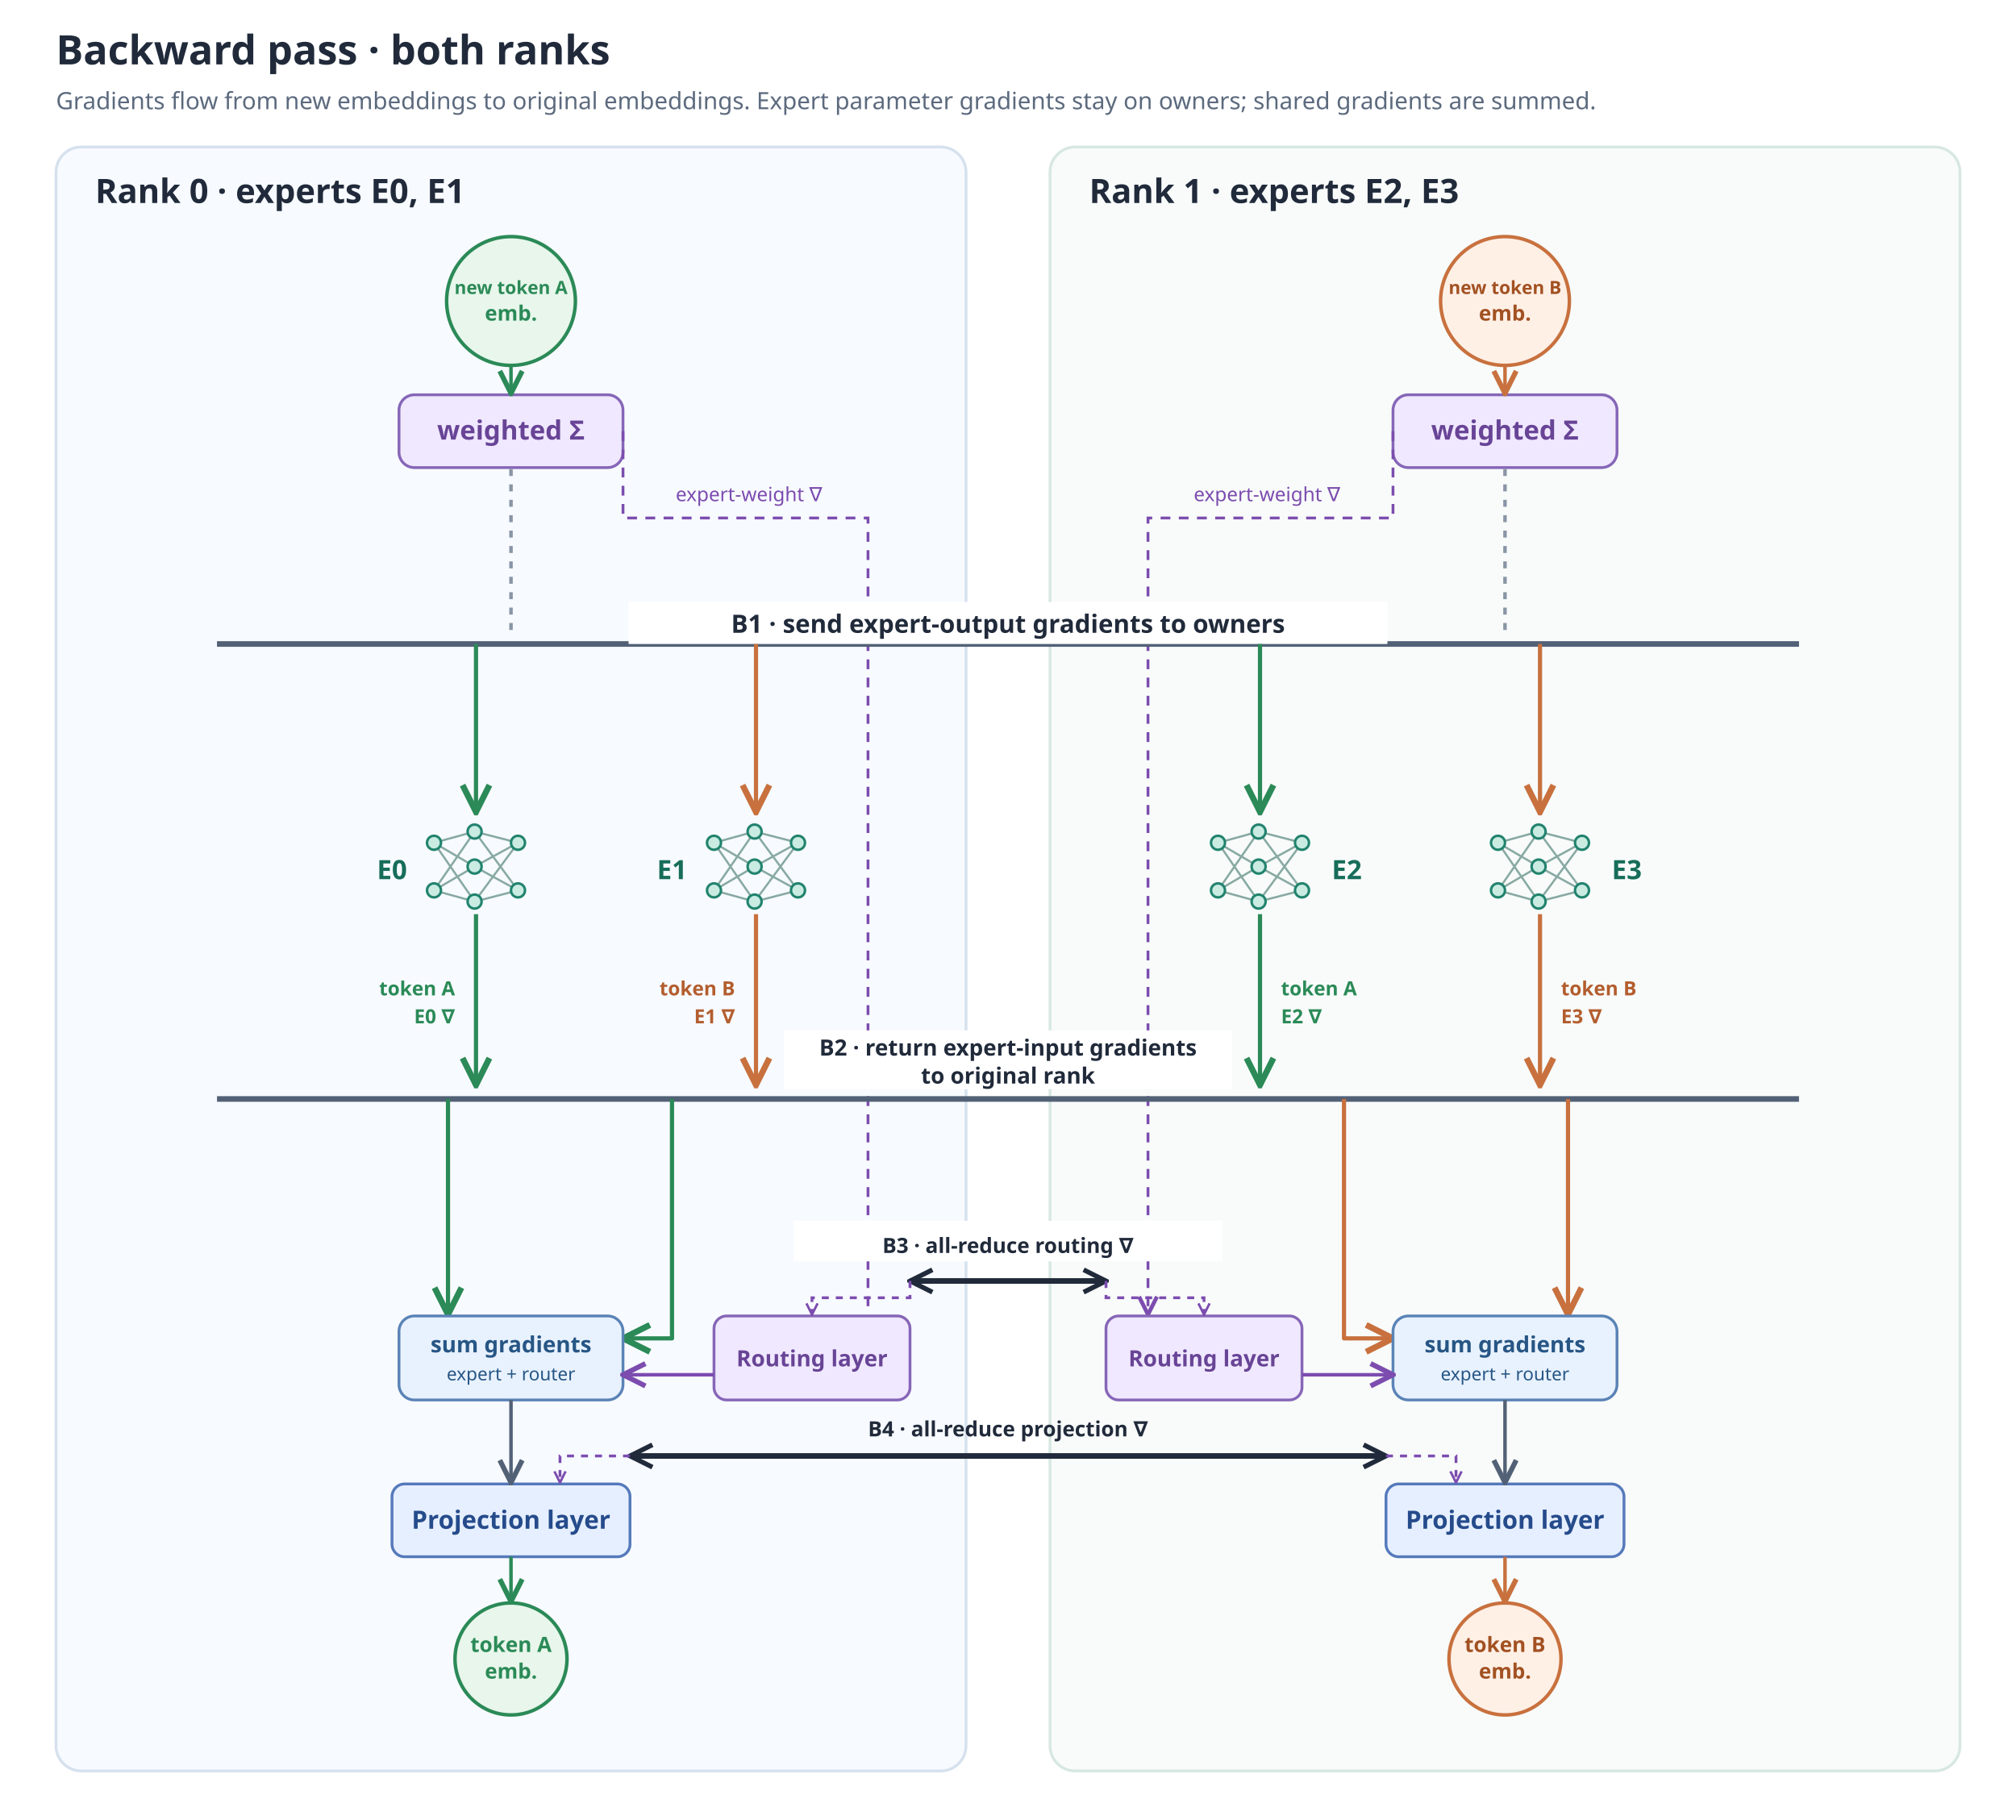
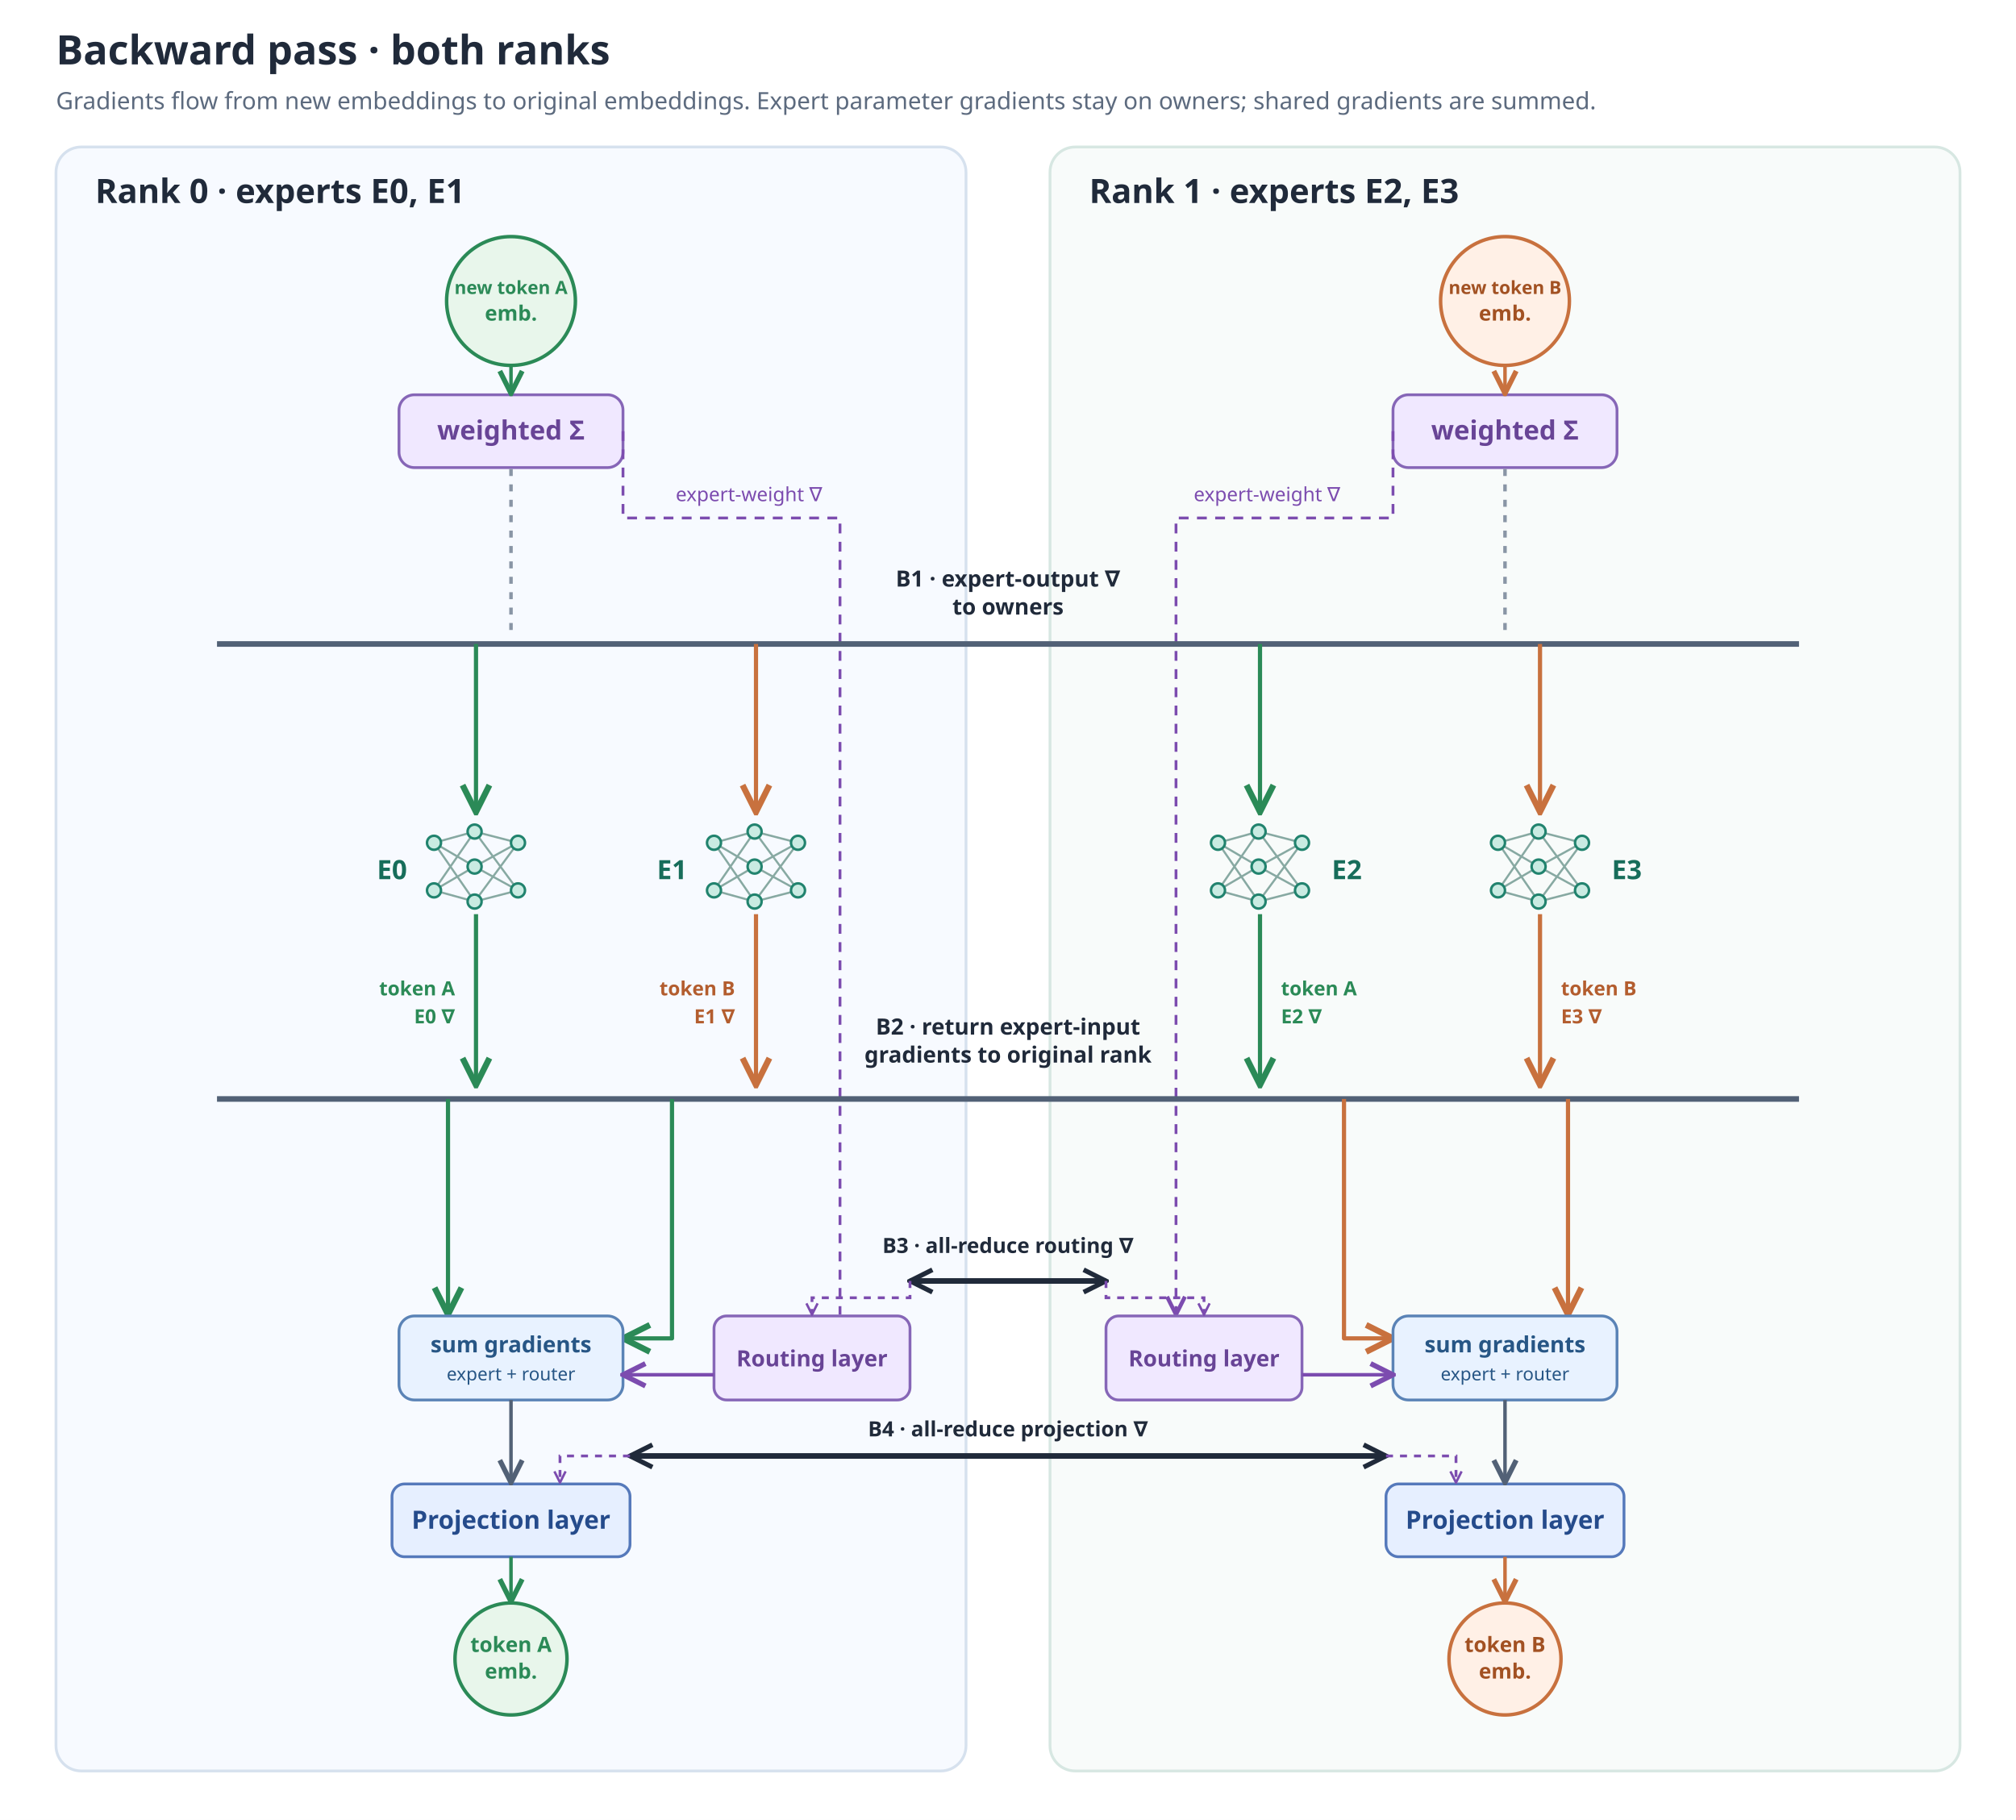
<svg xmlns="http://www.w3.org/2000/svg" xmlns:xlink="http://www.w3.org/1999/xlink" viewBox="0 0 1440 1300" role="img" aria-labelledby="title desc">
  <defs>
    <marker id="gray-arrow" viewBox="0 0 10 10" refX="9" refY="5" markerWidth="8" markerHeight="8" orient="auto">
      <path d="M1 1L9 5L1 9" fill="none" stroke="#526176" stroke-width="1.8" />
    </marker>
    <marker id="sync-arrow" viewBox="0 0 10 10" refX="9" refY="5" markerWidth="5" markerHeight="5" orient="auto-start-reverse">
      <path d="M1 1L9 5L1 9" fill="none" stroke="#202a3a" stroke-width="1.7" />
    </marker>
    <marker id="green-arrow" viewBox="0 0 10 10" refX="9" refY="5" markerWidth="8" markerHeight="8" orient="auto">
      <path d="M1 1L9 5L1 9" fill="none" stroke="#2b8a57" stroke-width="1.8" />
    </marker>
    <marker id="orange-arrow" viewBox="0 0 10 10" refX="9" refY="5" markerWidth="8" markerHeight="8" orient="auto">
      <path d="M1 1L9 5L1 9" fill="none" stroke="#c8713e" stroke-width="1.8" />
    </marker>
    <marker id="purple-arrow" viewBox="0 0 10 10" refX="9" refY="5" markerWidth="8" markerHeight="8" orient="auto">
      <path d="M1 1L9 5L1 9" fill="none" stroke="#7c4caf" stroke-width="1.8" />
    </marker>
    <marker id="small-purple-arrow" viewBox="0 0 10 10" refX="9" refY="5" markerWidth="5" markerHeight="5" orient="auto">
      <path d="M1 1L9 5L1 9" fill="none" stroke="#7c4caf" stroke-width="1.7" />
    </marker>
    <symbol id="expert" viewBox="0 0 76 68">
      <g fill="none" stroke="#87a9a2" stroke-width="1.5">
        <path d="M8 17L37 9M8 17L37 34M8 17L37 59M8 51L37 9M8 51L37 34M8 51L37 59M37 9L68 17M37 9L68 51M37 34L68 17M37 34L68 51M37 59L68 17M37 59L68 51" />
      </g>
      <g fill="#c9ebe2" stroke="#21836e" stroke-width="1.8">
        <circle cx="8" cy="17" r="5" />
        <circle cx="8" cy="51" r="5" />
        <circle cx="37" cy="9" r="5" />
        <circle cx="37" cy="34" r="5" />
        <circle cx="37" cy="59" r="5" />
        <circle cx="68" cy="17" r="5" />
        <circle cx="68" cy="51" r="5" />
      </g>
    </symbol>
  </defs>
  <rect width="1440" height="1300" fill="#fff" />
  <text x="40" y="46" fill="#202a3a" font-family="system-ui,sans-serif" font-size="29" font-weight="700">Backward pass · both ranks</text>
  <text x="40" y="78" fill="#5c6a7e" font-family="system-ui,sans-serif" font-size="17">Gradients flow from new embeddings to original embeddings. Expert parameter gradients stay on owners; shared gradients are summed.</text>
  <rect x="40" y="105" width="650" height="1160" rx="18" fill="#f7faff" stroke="#d6e1ee" stroke-width="2" />
  <rect x="750" y="105" width="650" height="1160" rx="18" fill="#f8fbfa" stroke="#d7e7e2" stroke-width="2" />
  <text x="68" y="145" fill="#202a3a" font-family="system-ui,sans-serif" font-size="24" font-weight="700">Rank 0 · experts E0, E1</text>
  <text x="778" y="145" fill="#202a3a" font-family="system-ui,sans-serif" font-size="24" font-weight="700">Rank 1 · experts E2, E3</text>
  <g font-family="system-ui,sans-serif" text-anchor="middle">
    <circle cx="365" cy="215" r="46" fill="#e8f6eb" stroke="#2b8a57" stroke-width="2.5" />
    <text x="365" y="210" fill="#2b8a57" font-size="13" font-weight="700">new token A</text>
    <text x="365" y="229" fill="#2b8a57" font-size="15" font-weight="700">emb.</text>
    <circle cx="1075" cy="215" r="46" fill="#fff0e6" stroke="#c8713e" stroke-width="2.5" />
    <text x="1075" y="210" fill="#a25122" font-size="13" font-weight="700">new token B</text>
    <text x="1075" y="229" fill="#a25122" font-size="15" font-weight="700">emb.</text>
    <rect x="285" y="282" width="160" height="52" rx="11" fill="#f0e8ff" stroke="#8666b7" stroke-width="2" />
    <text x="365" y="314" fill="#684496" font-size="19" font-weight="700">weighted Σ</text>
    <rect x="995" y="282" width="160" height="52" rx="11" fill="#f0e8ff" stroke="#8666b7" stroke-width="2" />
    <text x="1075" y="314" fill="#684496" font-size="19" font-weight="700">weighted Σ</text>
  </g>
  <g fill="none" stroke-width="2.5">
    <path d="M365 261V281" stroke="#2b8a57" marker-end="url(#green-arrow)" />
    <path d="M1075 261V281" stroke="#c8713e" marker-end="url(#orange-arrow)" />
  </g>
-   <path d="M445 308V370H620V939M995 308V370H820V939" fill="none" stroke="#7c4caf" stroke-width="2" stroke-dasharray="7 6" marker-end="url(#purple-arrow)" />
+   <path d="M445 308V370H600V939M995 308V370H840V939" fill="none" stroke="#7c4caf" stroke-width="2" stroke-dasharray="7 6" marker-end="url(#purple-arrow)" />
  <g font-family="system-ui,sans-serif" text-anchor="middle" fill="#7c4caf" font-size="14">
    <text x="535" y="358">expert-weight ∇</text>
    <text x="905" y="358">expert-weight ∇</text>
  </g>
  <path d="M365 335V451M1075 335V451" fill="none" stroke="#8995a5" stroke-width="2.5" stroke-dasharray="5 6" />
  <path d="M155 460H1285" fill="none" stroke="#526176" stroke-width="4" />
-   <rect x="449" y="430" width="542" height="30" fill="#fff" />
-   <text x="720" y="452" text-anchor="middle" fill="#202a3a" font-family="system-ui,sans-serif" font-size="18" font-weight="700">B1 · send expert-output gradients to owners</text>
+   <g text-anchor="middle" fill="#202a3a" font-family="system-ui,sans-serif" font-size="16" font-weight="700">
+     <text x="720" y="419">B1 · expert-output ∇</text>
+     <text x="720" y="439">to owners</text>
+   </g>
  <g fill="none" stroke-width="3" marker-end="url(#green-arrow)">
    <path d="M340 460V580" stroke="#2b8a57" />
    <path d="M900 460V580" stroke="#2b8a57" />
  </g>
  <g fill="none" stroke-width="3" marker-end="url(#orange-arrow)">
    <path d="M540 460V580" stroke="#c8713e" />
    <path d="M1100 460V580" stroke="#c8713e" />
  </g>
  <g font-family="system-ui,sans-serif" text-anchor="middle">
    <text x="280" y="628" fill="#176d5a" font-size="19" font-weight="700">E0</text>
    <text x="480" y="628" fill="#176d5a" font-size="19" font-weight="700">E1</text>
    <text x="962" y="628" fill="#176d5a" font-size="19" font-weight="700">E2</text>
    <text x="1162" y="628" fill="#176d5a" font-size="19" font-weight="700">E3</text>
    <use xlink:href="#expert" x="302" y="585" width="76" height="68" />
    <use xlink:href="#expert" x="502" y="585" width="76" height="68" />
    <use xlink:href="#expert" x="862" y="585" width="76" height="68" />
    <use xlink:href="#expert" x="1062" y="585" width="76" height="68" />
  </g>
  <g fill="none" stroke-width="3">
    <path d="M340 653V775" stroke="#2b8a57" marker-end="url(#green-arrow)" />
    <path d="M900 653V775" stroke="#2b8a57" marker-end="url(#green-arrow)" />
    <path d="M540 653V775" stroke="#c8713e" marker-end="url(#orange-arrow)" />
    <path d="M1100 653V775" stroke="#c8713e" marker-end="url(#orange-arrow)" />
  </g>
  <g font-family="system-ui,sans-serif" font-size="14" font-weight="600">
    <text x="325" y="711" text-anchor="end" fill="#2b8a57">token A</text>
    <text x="325" y="731" text-anchor="end" fill="#2b8a57">E0 ∇</text>
    <text x="525" y="711" text-anchor="end" fill="#b35d2e">token B</text>
    <text x="525" y="731" text-anchor="end" fill="#b35d2e">E1 ∇</text>
    <text x="915" y="711" fill="#2b8a57">token A</text>
    <text x="915" y="731" fill="#2b8a57">E2 ∇</text>
    <text x="1115" y="711" fill="#b35d2e">token B</text>
    <text x="1115" y="731" fill="#b35d2e">E3 ∇</text>
  </g>
-   <rect x="560" y="736" width="320" height="42" fill="#fff" />
-   <text x="720" y="754" text-anchor="middle" fill="#202a3a" font-family="system-ui,sans-serif" font-size="16" font-weight="700">B2 · return expert-input gradients</text>
-   <text x="720" y="774" text-anchor="middle" fill="#202a3a" font-family="system-ui,sans-serif" font-size="16" font-weight="700">to original rank</text>
+   <g text-anchor="middle" fill="#202a3a" font-family="system-ui,sans-serif" font-size="16" font-weight="700">
+     <text x="720" y="739">B2 · return expert-input</text>
+     <text x="720" y="759">gradients to original rank</text>
+   </g>
  <path d="M155 785H1285" fill="none" stroke="#526176" stroke-width="4" />
  <g fill="none" stroke-width="3" stroke-linejoin="round">
    <path d="M320 785V939" stroke="#2b8a57" marker-end="url(#green-arrow)" />
    <path d="M480 785V956H445" stroke="#2b8a57" marker-end="url(#green-arrow)" />
    <path d="M960 785V956H995" stroke="#c8713e" marker-end="url(#orange-arrow)" />
    <path d="M1120 785V939" stroke="#c8713e" marker-end="url(#orange-arrow)" />
  </g>
  <g font-family="system-ui,sans-serif" text-anchor="middle">
    <rect x="510" y="940" width="140" height="60" rx="9" fill="#f0e8ff" stroke="#8666b7" stroke-width="2" />
    <text x="580" y="976" fill="#684496" font-size="16" font-weight="700">Routing layer</text>
    <rect x="790" y="940" width="140" height="60" rx="9" fill="#f0e8ff" stroke="#8666b7" stroke-width="2" />
    <text x="860" y="976" fill="#684496" font-size="16" font-weight="700">Routing layer</text>
    <rect x="285" y="940" width="160" height="60" rx="11" fill="#e8f2ff" stroke="#5a83b6" stroke-width="2" />
    <text x="365" y="966" fill="#275685" font-size="16" font-weight="700">sum gradients</text>
    <text x="365" y="986" fill="#275685" font-size="13">expert + router</text>
    <rect x="995" y="940" width="160" height="60" rx="11" fill="#e8f2ff" stroke="#5a83b6" stroke-width="2" />
    <text x="1075" y="966" fill="#275685" font-size="16" font-weight="700">sum gradients</text>
    <text x="1075" y="986" fill="#275685" font-size="13">expert + router</text>
    <rect x="280" y="1060" width="170" height="52" rx="9" fill="#e6efff" stroke="#5579bb" stroke-width="2" />
    <text x="365" y="1092" fill="#254b8b" font-size="18" font-weight="700">Projection layer</text>
    <rect x="990" y="1060" width="170" height="52" rx="9" fill="#e6efff" stroke="#5579bb" stroke-width="2" />
    <text x="1075" y="1092" fill="#254b8b" font-size="18" font-weight="700">Projection layer</text>
    <circle cx="365" cy="1185" r="40" fill="#e8f6eb" stroke="#2b8a57" stroke-width="2.5" />
    <text x="365" y="1180" fill="#2b8a57" font-size="15" font-weight="700">token A</text>
    <text x="365" y="1199" fill="#2b8a57" font-size="15" font-weight="700">emb.</text>
    <circle cx="1075" cy="1185" r="40" fill="#fff0e6" stroke="#c8713e" stroke-width="2.5" />
    <text x="1075" y="1180" fill="#a25122" font-size="15" font-weight="700">token B</text>
    <text x="1075" y="1199" fill="#a25122" font-size="15" font-weight="700">emb.</text>
  </g>
  <g fill="none" stroke="#7c4caf" stroke-width="2.5" marker-end="url(#purple-arrow)">
    <path d="M510 982H445" />
    <path d="M930 982H995" />
  </g>
  <g fill="none" stroke="#526176" stroke-width="2.5" marker-end="url(#gray-arrow)">
    <path d="M365 1000V1059" />
    <path d="M1075 1000V1059" />
  </g>
  <g fill="none" stroke-width="2.5">
    <path d="M365 1112V1144" stroke="#2b8a57" marker-end="url(#green-arrow)" />
    <path d="M1075 1112V1144" stroke="#c8713e" marker-end="url(#orange-arrow)" />
  </g>
  <g fill="none" stroke="#202a3a" stroke-width="4" marker-start="url(#sync-arrow)" marker-end="url(#sync-arrow)">
    <path d="M650 915H790" />
    <path d="M450 1040H990" />
  </g>
  <g fill="none" stroke="#7c4caf" stroke-width="2" stroke-dasharray="5 5" marker-end="url(#small-purple-arrow)">
    <path d="M650 915V927H580V939" />
    <path d="M790 915V927H860V939" />
    <path d="M450 1040H400V1059" />
    <path d="M990 1040H1040V1059" />
  </g>
-   <rect x="567" y="872" width="306" height="29" fill="#fff" />
  <g fill="#202a3a" font-family="system-ui,sans-serif" font-size="15" font-weight="700" text-anchor="middle">
    <text x="720" y="895">B3 · all-reduce routing ∇</text>
    <text x="720" y="1026">B4 · all-reduce projection ∇</text>
  </g>
</svg>
